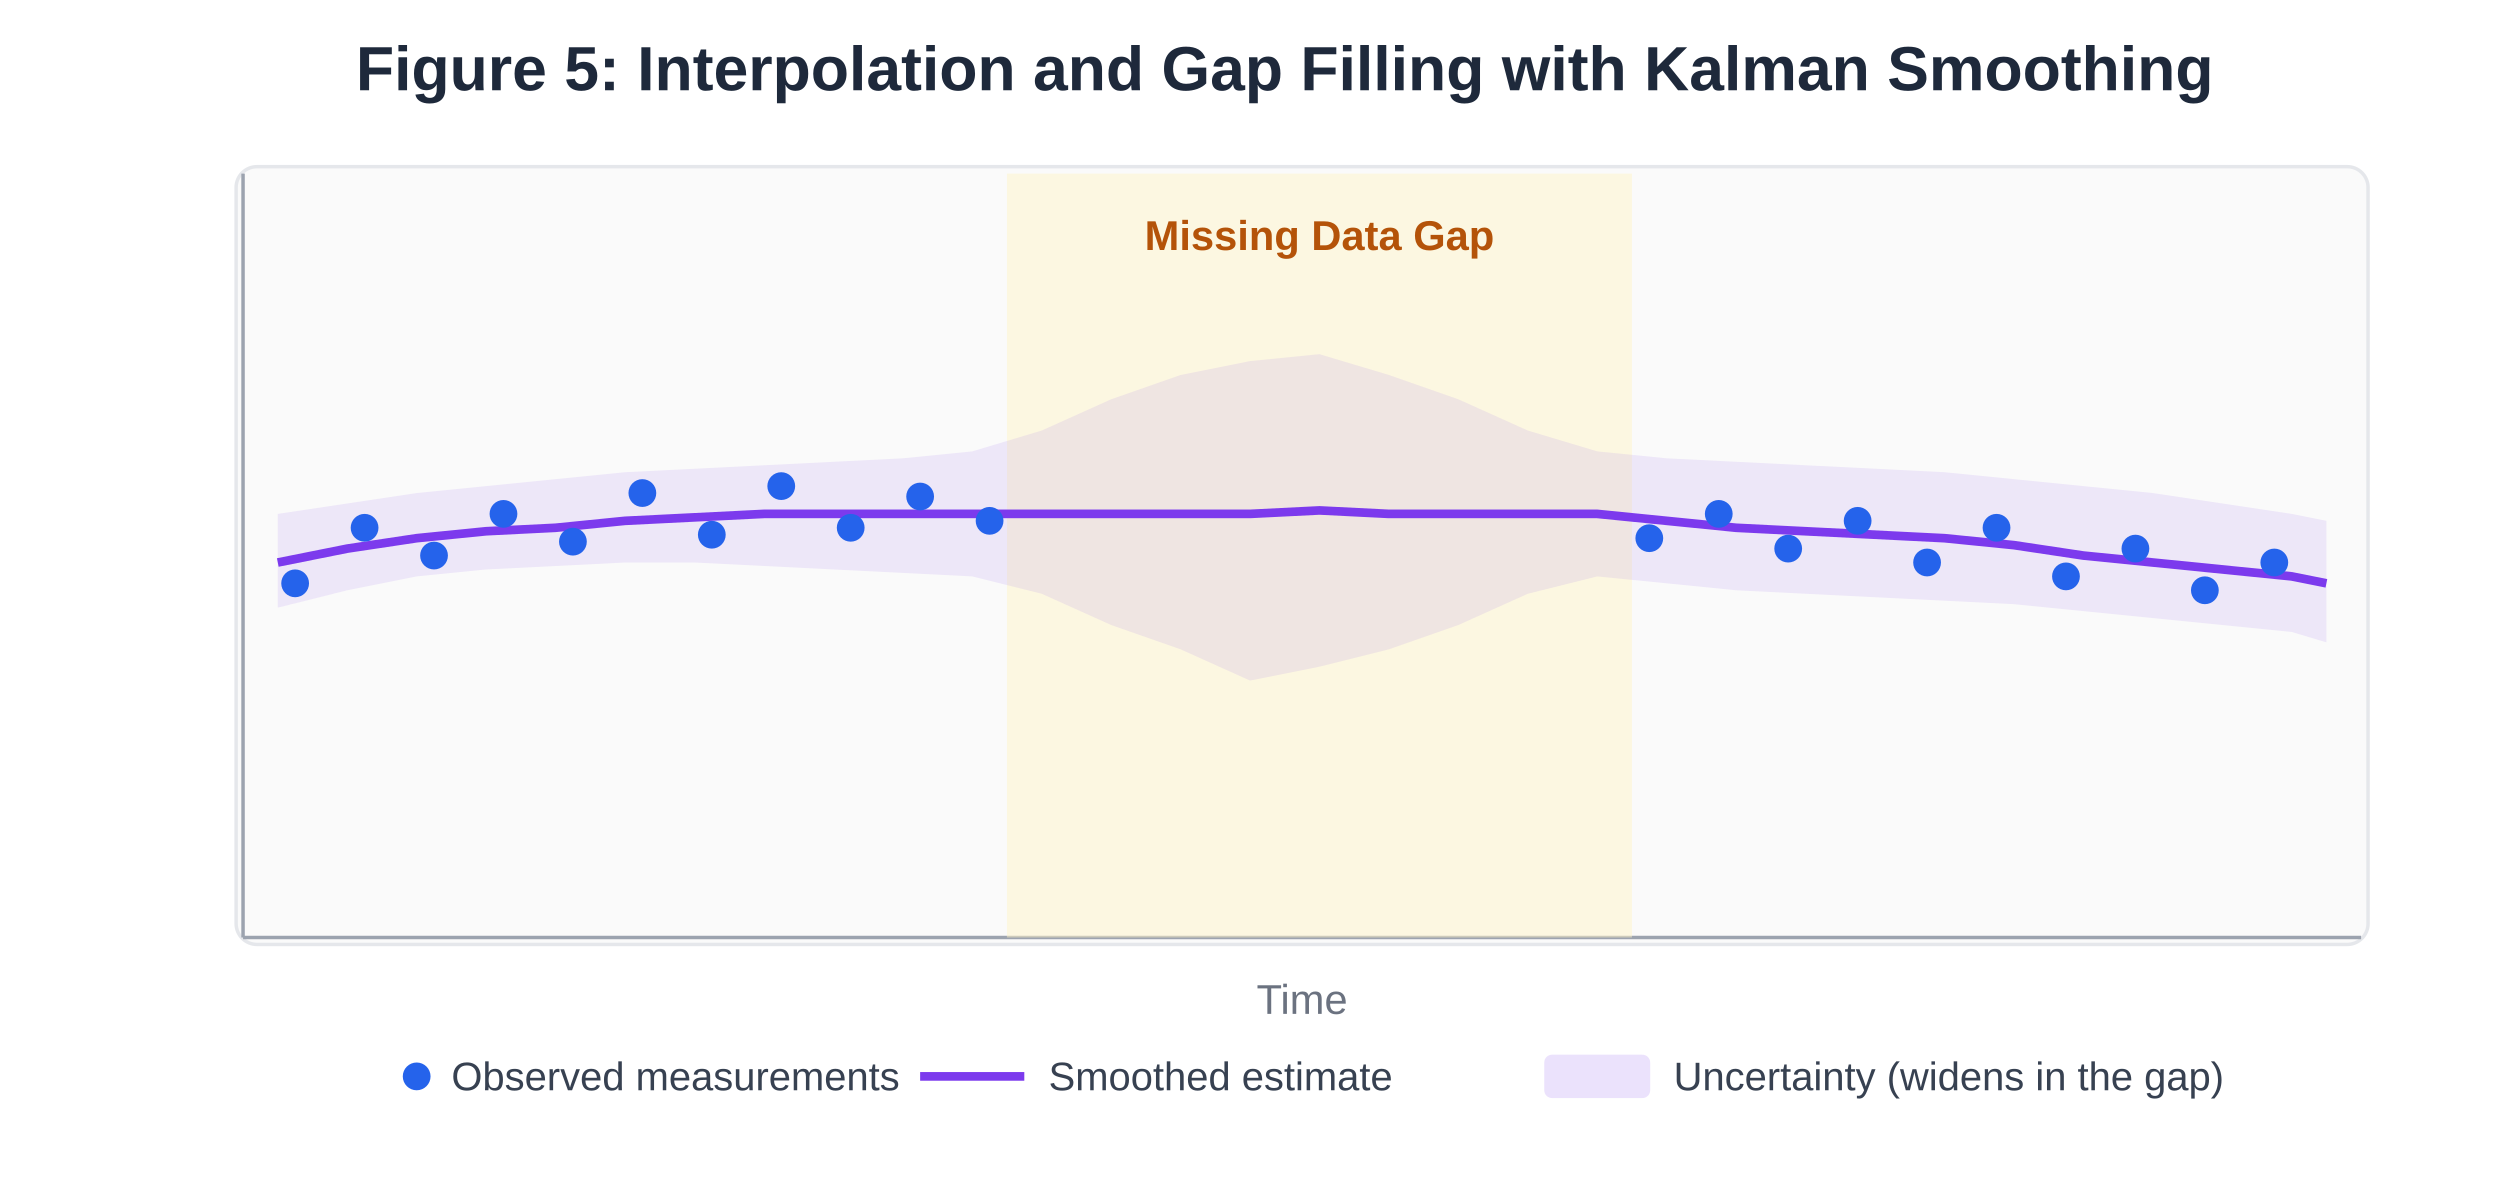
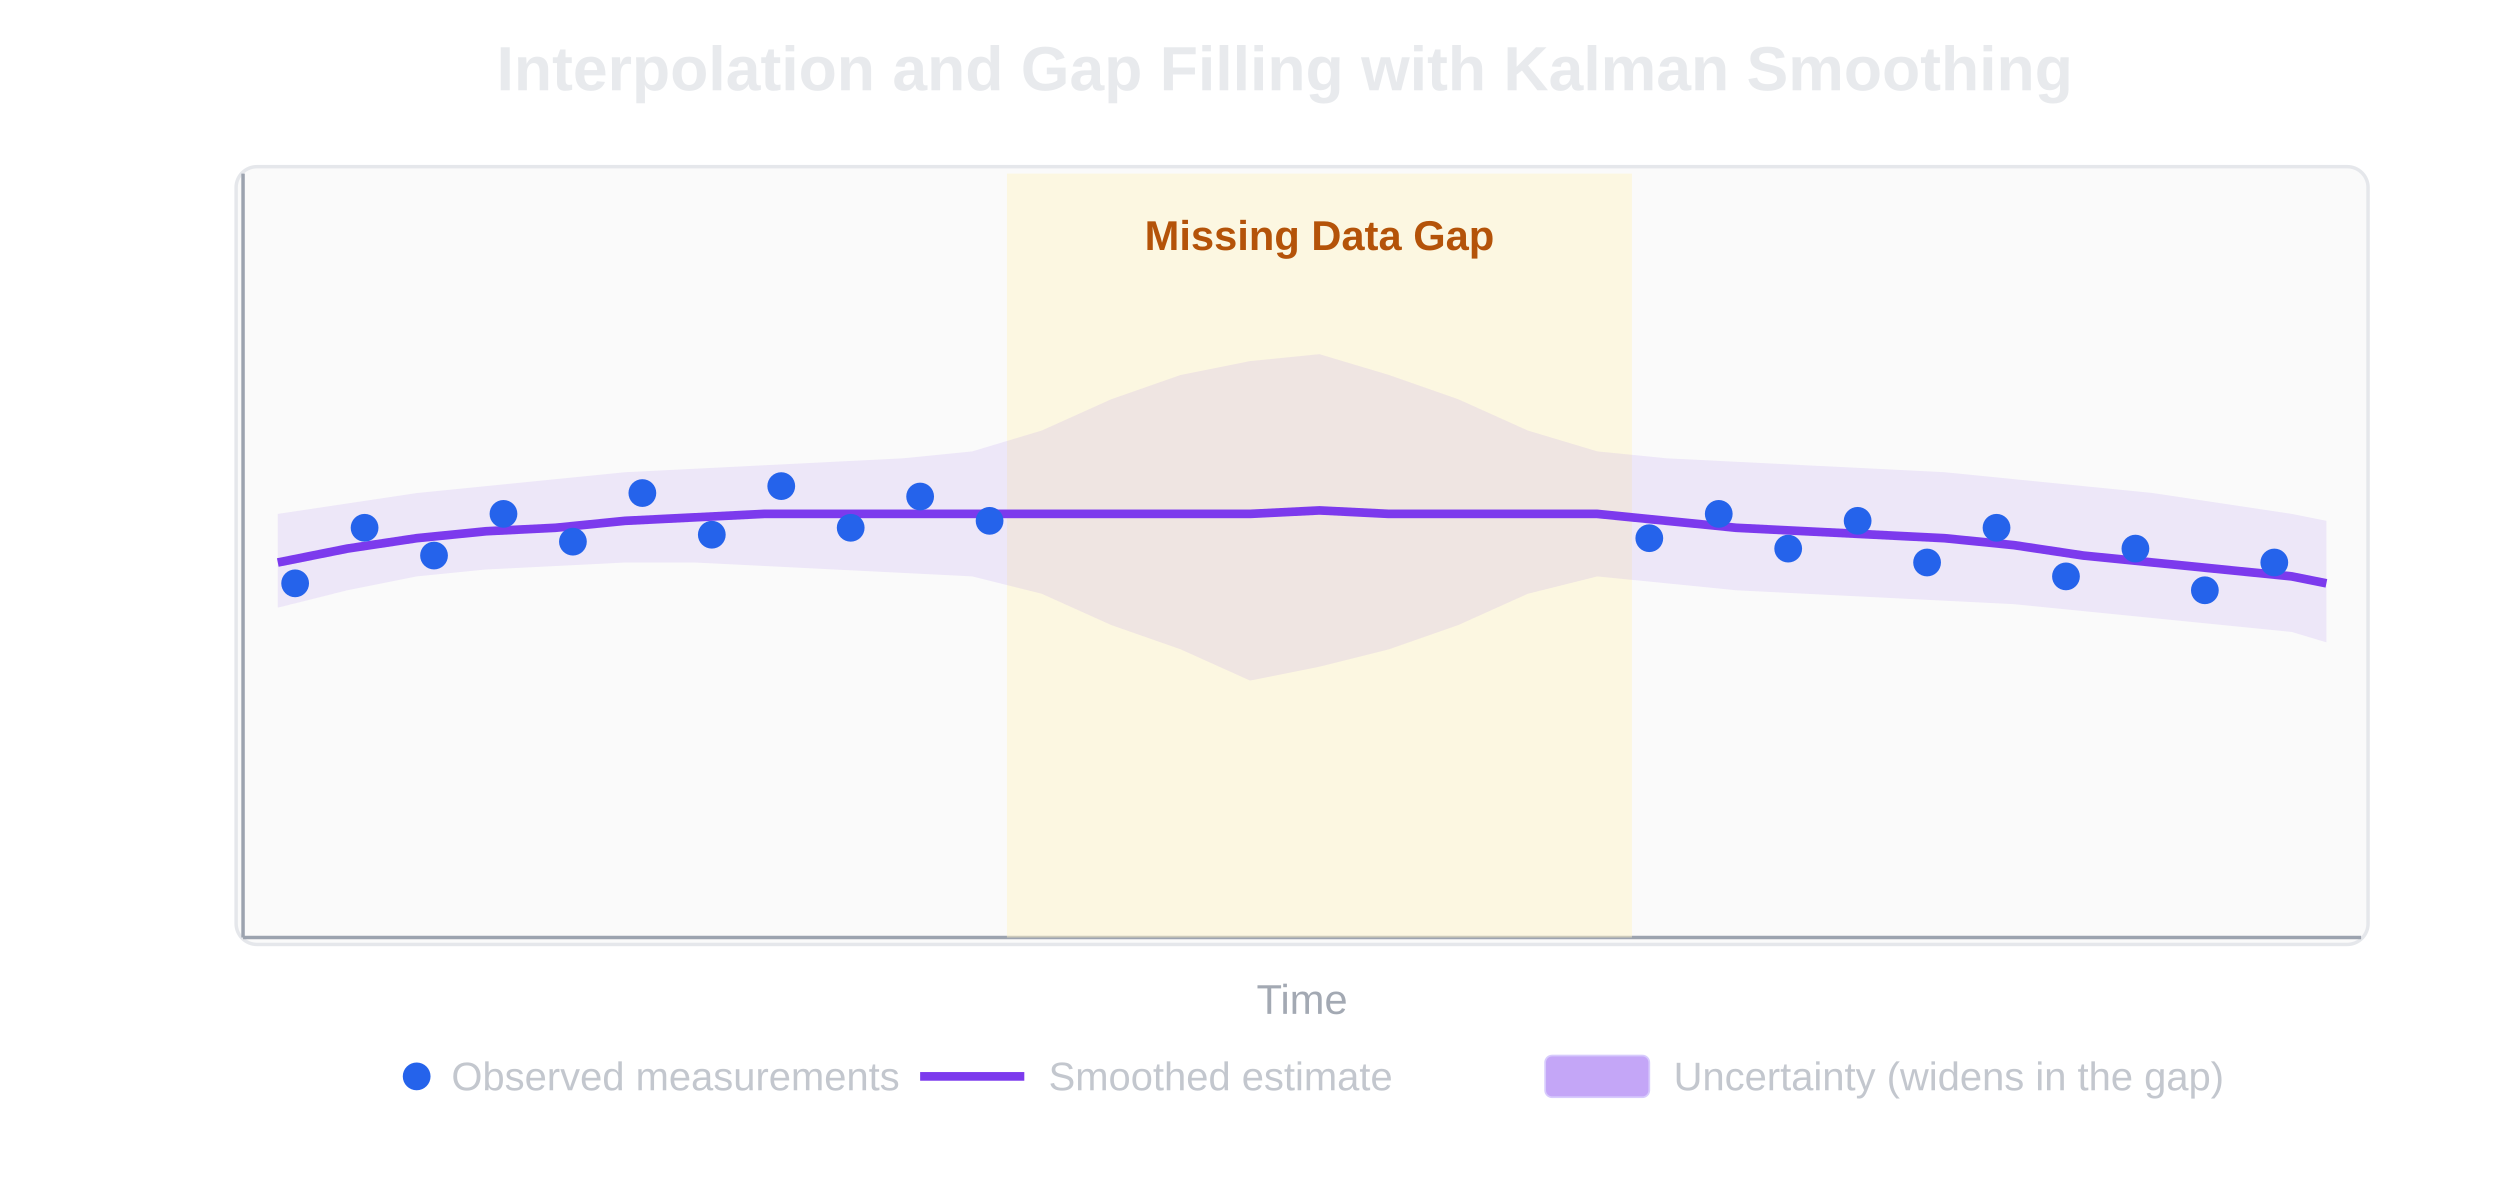
<svg xmlns="http://www.w3.org/2000/svg" viewBox="0 0 720 340" font-family="'Segoe UI', Arial, sans-serif">
  <defs>
    <clipPath id="mainClip">
      <rect x="70" y="50" width="610" height="220" />
    </clipPath>
  </defs>
-   <text x="370" y="26" text-anchor="middle" font-size="18" font-weight="700" fill="#1E293B">Figure 5: Interpolation and Gap Filling with Kalman Smoothing</text>
+   <text x="370" y="26" text-anchor="middle" font-size="18" font-weight="700" fill="#E8EAED">Interpolation and Gap Filling with Kalman Smoothing</text>
  <rect x="68" y="48" width="614" height="224" rx="6" fill="#FAFAFA" stroke="#E5E7EB" stroke-width="1" />
  <line x1="70" y1="270" x2="680" y2="270" stroke="#9CA3AF" stroke-width="1" />
  <line x1="70" y1="50" x2="70" y2="270" stroke="#9CA3AF" stroke-width="1" />
-   <text x="375" y="292" text-anchor="middle" font-size="12" fill="#6B7280">Time</text>
+   <text x="375" y="292" text-anchor="middle" font-size="12" fill="#A3A9B3">Time</text>
  <rect x="290" y="50" width="180" height="220" fill="#FEF3C7" opacity="0.5" />
  <text x="380" y="72" text-anchor="middle" font-size="12" font-weight="600" fill="#B45309">Missing Data Gap</text>
  <polygon clip-path="url(#mainClip)" fill="#7C3AED" opacity="0.1" points="     80,148 100,145 120,142 140,140 160,138 180,136 200,135 220,134 240,133 260,132 280,130     300,124 320,115 340,108 360,104 380,102 400,108 420,115 440,124     460,130 480,132 500,133 520,134 540,135 560,136 580,138 600,140 620,142 640,145 660,148 670,150     670,185 660,182 640,180 620,178 600,176 580,174 560,173 540,172 520,171 500,170 480,168     460,166 440,171 420,180 400,187 380,192 360,196 340,187 320,180 300,171     280,166 260,165 240,164 220,163 200,162 180,162 160,163 140,164 120,166 100,170 80,175   " />
  <polyline clip-path="url(#mainClip)" fill="none" stroke="#7C3AED" stroke-width="2.5" points="     80,162 100,158 120,155 140,153 160,152 180,150 200,149 220,148 240,148 260,148 280,148     300,148 320,148 340,148 360,148 380,147 400,148 420,148 440,148     460,148 480,150 500,152 520,153 540,154 560,155 580,157 600,160 620,162 640,164 660,166 670,168   " />
  <g clip-path="url(#mainClip)">
    <circle cx="85" cy="168" r="4" fill="#2563EB" />
    <circle cx="105" cy="152" r="4" fill="#2563EB" />
    <circle cx="125" cy="160" r="4" fill="#2563EB" />
    <circle cx="145" cy="148" r="4" fill="#2563EB" />
    <circle cx="165" cy="156" r="4" fill="#2563EB" />
    <circle cx="185" cy="142" r="4" fill="#2563EB" />
    <circle cx="205" cy="154" r="4" fill="#2563EB" />
    <circle cx="225" cy="140" r="4" fill="#2563EB" />
    <circle cx="245" cy="152" r="4" fill="#2563EB" />
    <circle cx="265" cy="143" r="4" fill="#2563EB" />
    <circle cx="285" cy="150" r="4" fill="#2563EB" />
    <circle cx="475" cy="155" r="4" fill="#2563EB" />
    <circle cx="495" cy="148" r="4" fill="#2563EB" />
    <circle cx="515" cy="158" r="4" fill="#2563EB" />
    <circle cx="535" cy="150" r="4" fill="#2563EB" />
    <circle cx="555" cy="162" r="4" fill="#2563EB" />
    <circle cx="575" cy="152" r="4" fill="#2563EB" />
    <circle cx="595" cy="166" r="4" fill="#2563EB" />
    <circle cx="615" cy="158" r="4" fill="#2563EB" />
    <circle cx="635" cy="170" r="4" fill="#2563EB" />
    <circle cx="655" cy="162" r="4" fill="#2563EB" />
  </g>
  <circle cx="120" cy="310" r="4" fill="#2563EB" />
-   <text x="130" y="314" font-size="11.5" fill="#374151">Observed measurements</text>
+   <text x="130" y="314" font-size="11.5" fill="#C3C7CE">Observed measurements</text>
  <line x1="265" y1="310" x2="295" y2="310" stroke="#7C3AED" stroke-width="2.5" />
-   <text x="302" y="314" font-size="11.5" fill="#374151">Smoothed estimate</text>
-   <rect x="445" y="304" width="30" height="12" rx="2" fill="#7C3AED" opacity="0.15" stroke="#7C3AED" stroke-width="0.5" />
-   <text x="482" y="314" font-size="11.5" fill="#374151">Uncertainty (widens in the gap)</text>
+   <text x="302" y="314" font-size="11.5" fill="#C3C7CE">Smoothed estimate</text>
+   <rect x="445" y="304" width="30" height="12" rx="2" fill="#7C3AED" opacity="0.45" stroke="#A78BFA" stroke-width="0.5" />
+   <text x="482" y="314" font-size="11.5" fill="#C3C7CE">Uncertainty (widens in the gap)</text>
</svg>
